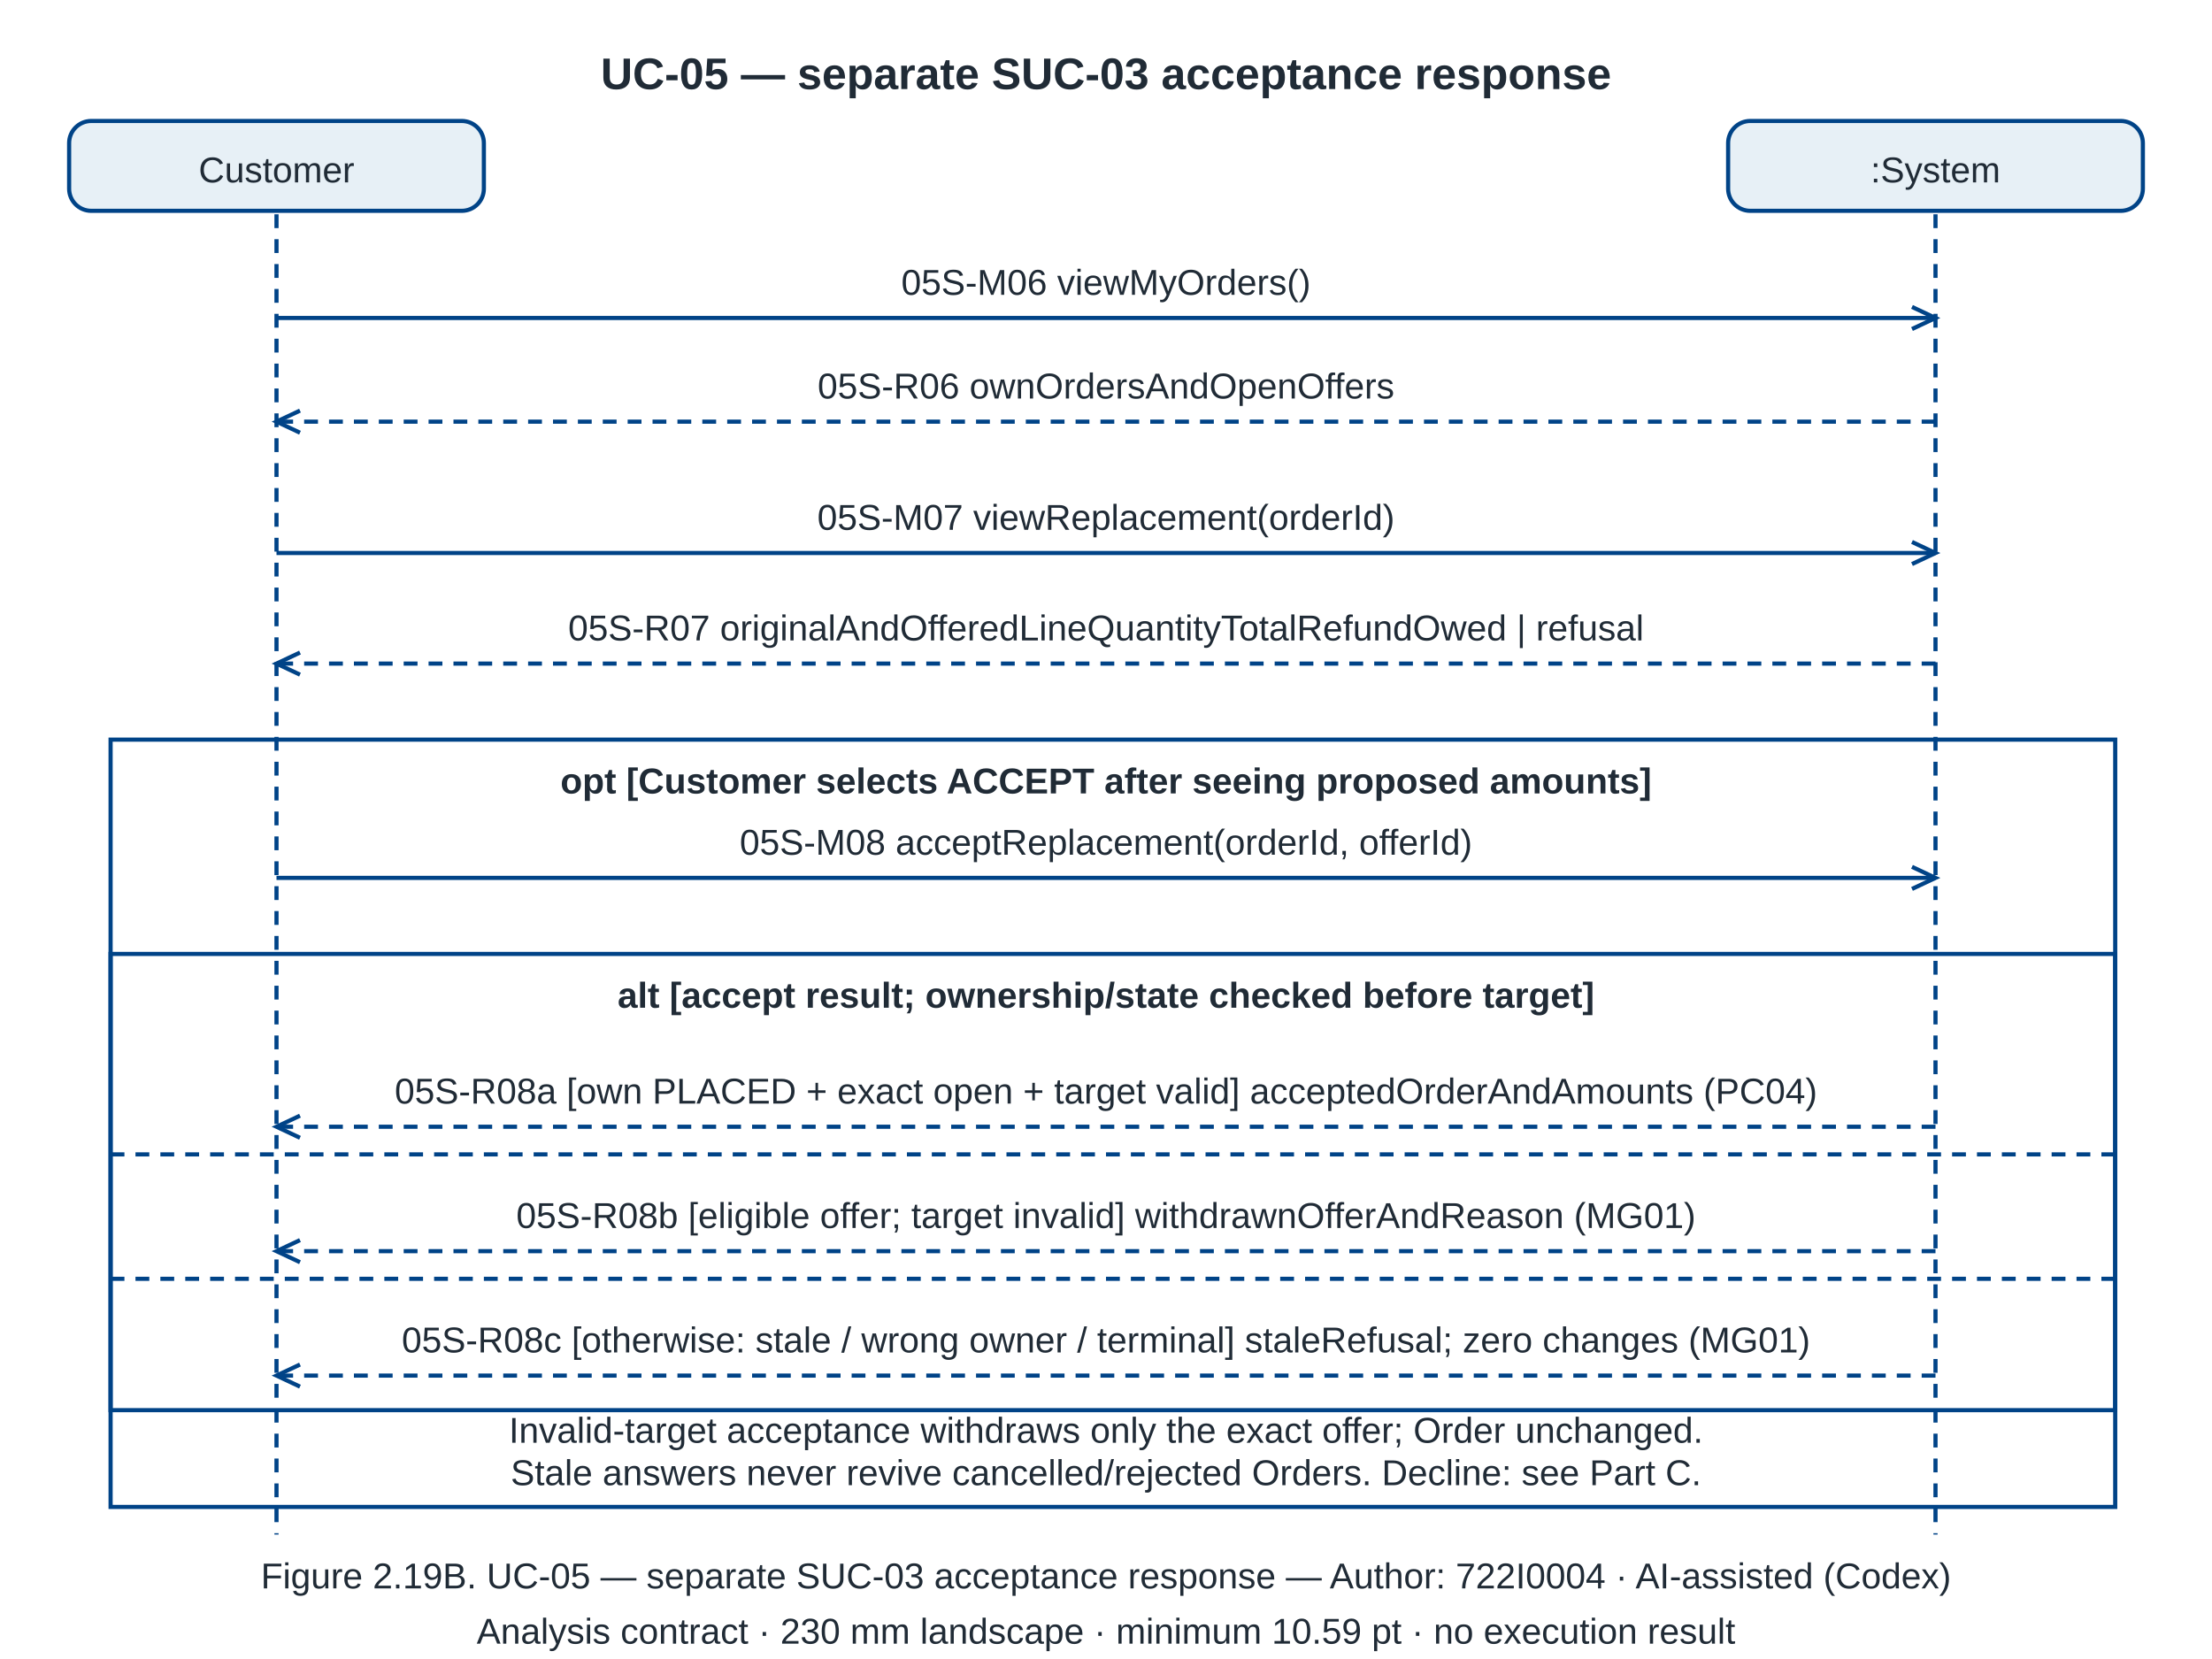
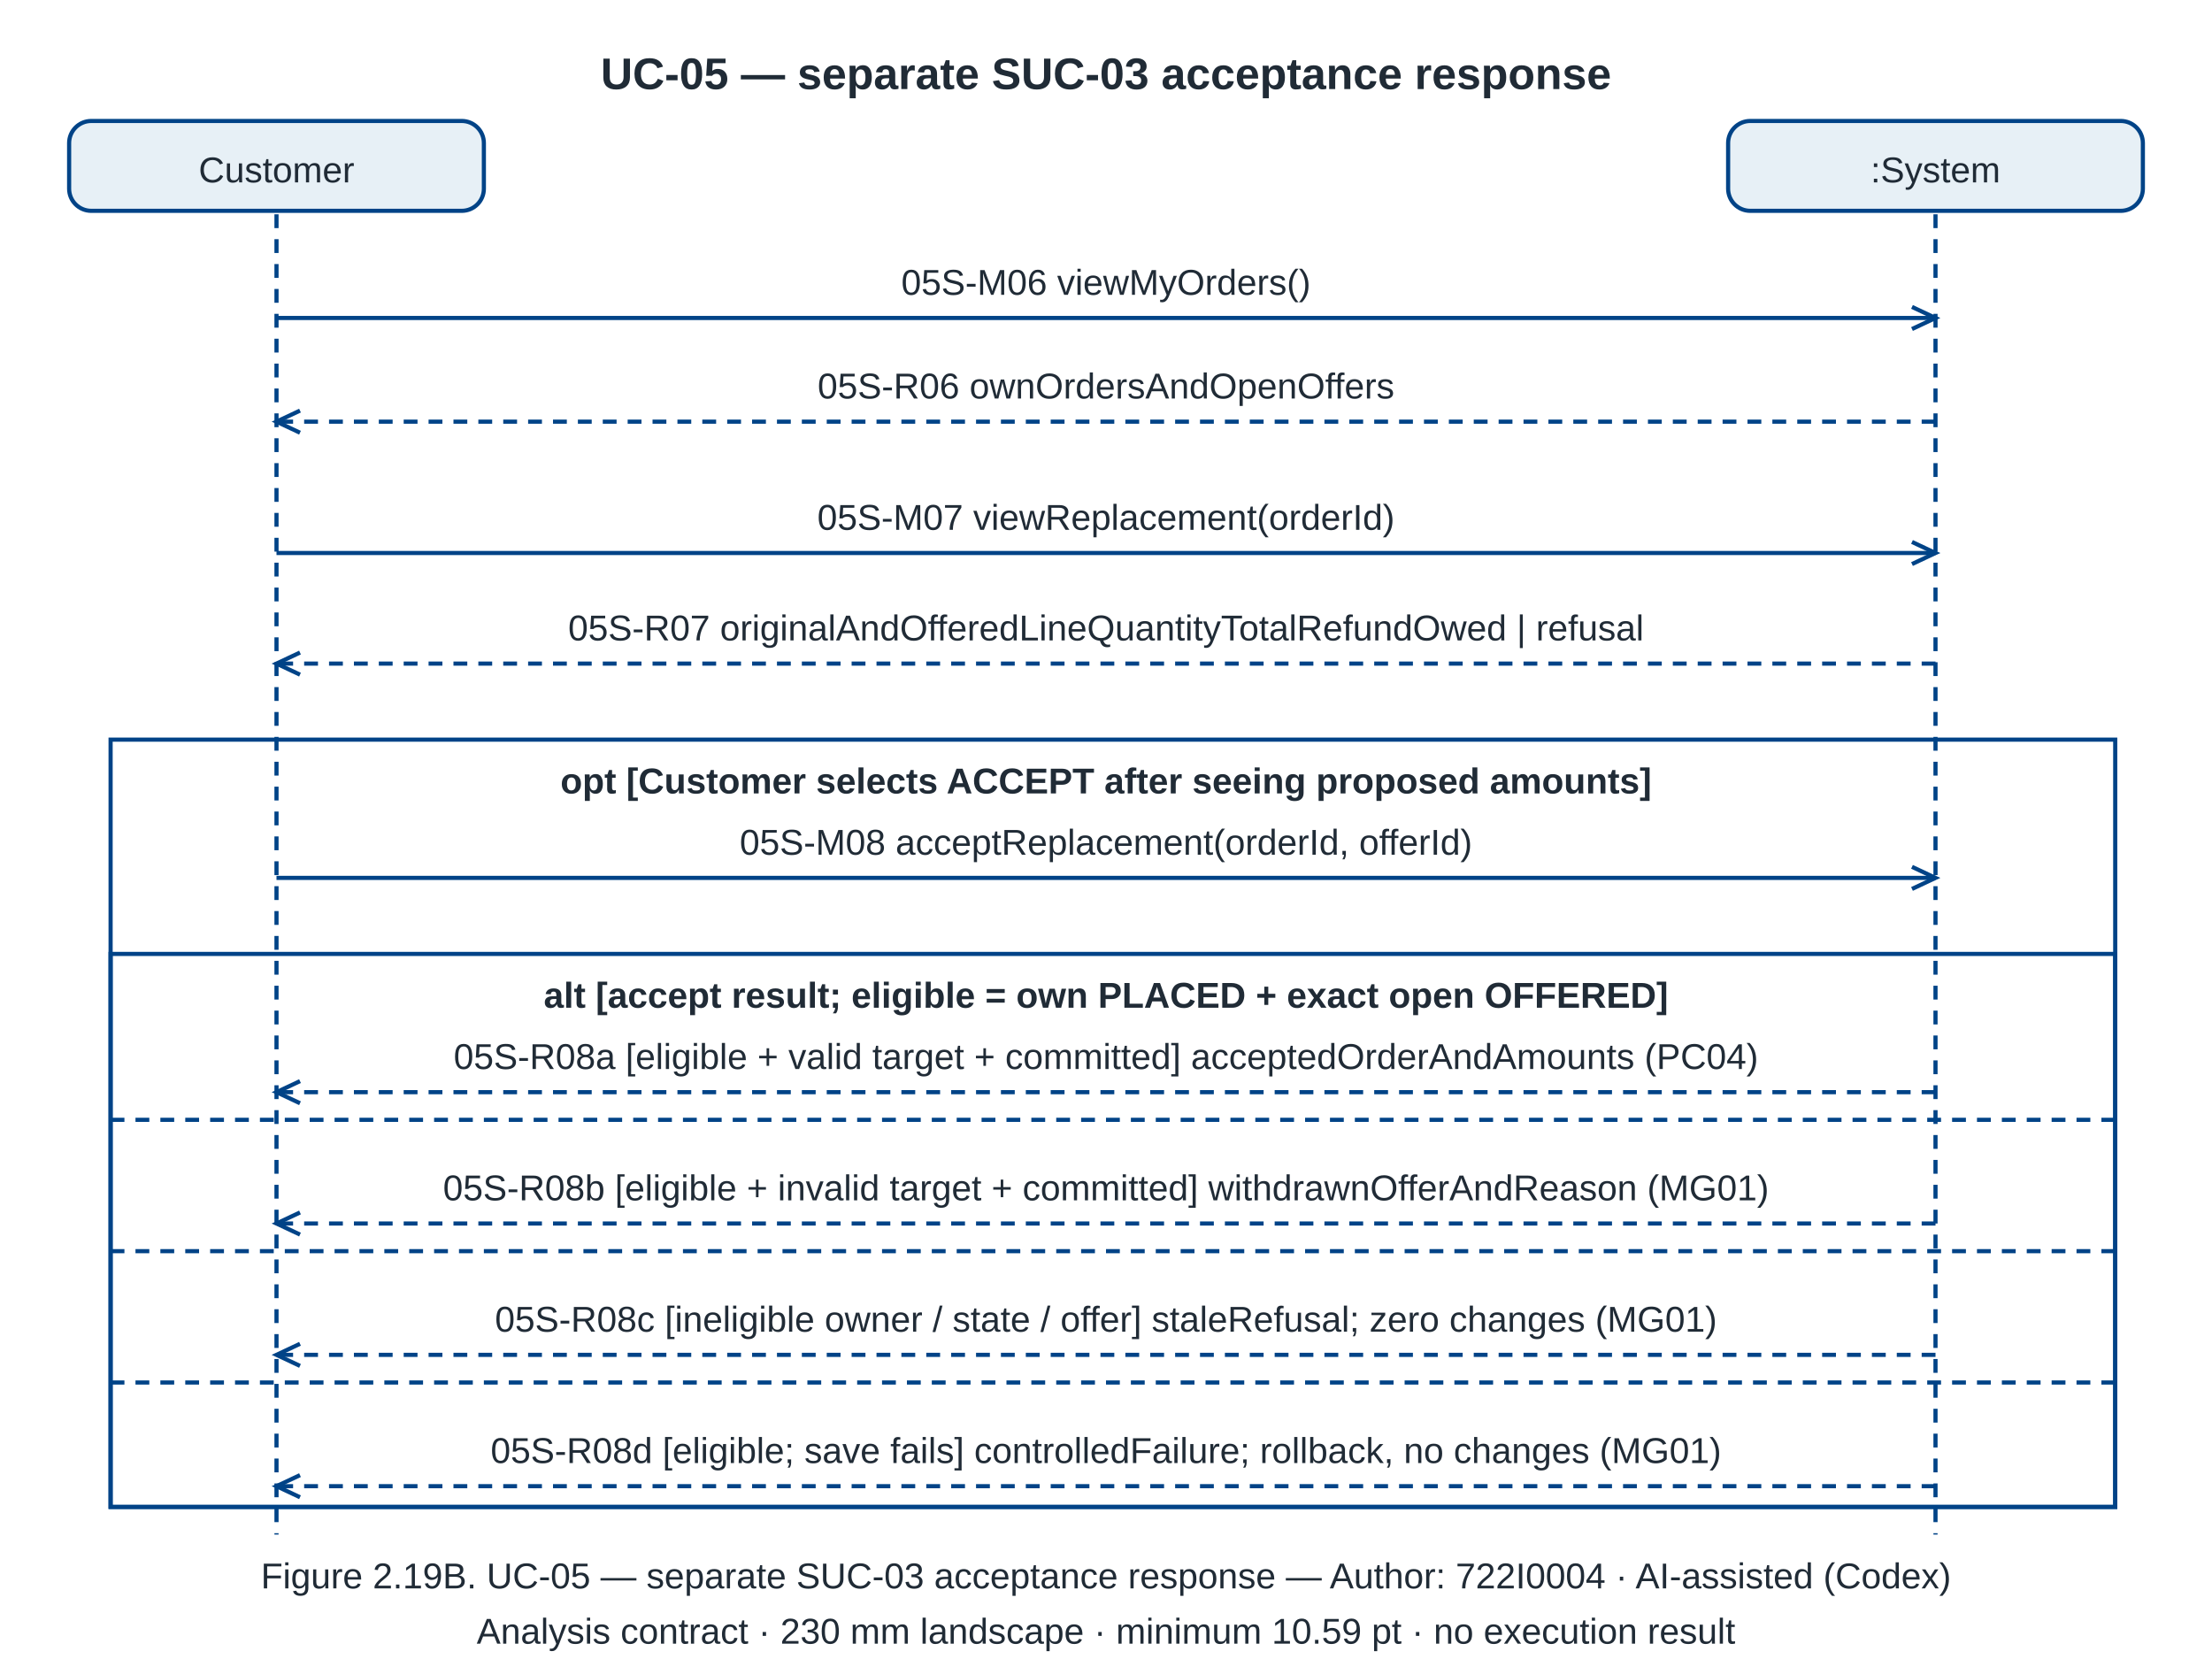
<svg xmlns="http://www.w3.org/2000/svg" width="1600" height="1200" viewBox="0 0 1600 1200">
  <rect width="100%" height="100%" fill="white" />
  <text x="800" y="64.44" text-anchor="middle" font-family="Arial" font-size="32" font-weight="bold" fill="#202B36">UC-05 — separate SUC-03 acceptance response</text>
  <text x="800" y="1148.92" text-anchor="middle" font-family="Arial" font-size="26" font-weight="normal" fill="#202B36">Figure 2.19B. UC-05 — separate SUC-03 acceptance response — Author: 722I0004 · AI-assisted (Codex)</text>
  <text x="800" y="1188.92" text-anchor="middle" font-family="Arial" font-size="26" font-weight="normal" fill="#202B36">Analysis contract · 230 mm landscape · minimum 10.59 pt · no execution result</text>
  <rect x="50.0" y="87.5" width="300" height="65" rx="16" fill="#E7F0F6" stroke="#004387" stroke-width="3" />
  <text x="200" y="131.92" text-anchor="middle" font-family="Arial" font-size="26" font-weight="normal" fill="#202B36">Customer</text>
  <rect x="1250.0" y="87.5" width="300" height="65" rx="16" fill="#E7F0F6" stroke="#004387" stroke-width="3" />
  <text x="1400" y="131.92" text-anchor="middle" font-family="Arial" font-size="26" font-weight="normal" fill="#202B36">:System</text>
  <polyline points="200,155 200,1110" fill="none" stroke="#004387" stroke-width="3" stroke-dasharray="10 8" />
  <polyline points="1400,155 1400,1110" fill="none" stroke="#004387" stroke-width="3" stroke-dasharray="10 8" />
  <polyline points="200,230 1400,230" fill="none" stroke="#004387" stroke-width="3" />
  <polyline points="1383.0,238.0 1400,230 1383.0,222.0" fill="none" stroke="#004387" stroke-width="3" />
  <rect x="645.945" y="187.32" width="308.109" height="32.68" fill="white" />
  <text x="800" y="213.24" text-anchor="middle" font-family="Arial" font-size="26" font-weight="normal" fill="#202B36">05S-M06 viewMyOrders()</text>
  <polyline points="1400,305 200,305" fill="none" stroke="#004387" stroke-width="3" stroke-dasharray="10 8" />
  <polyline points="217.0,297.0 200,305 217.0,313.0" fill="none" stroke="#004387" stroke-width="3" />
  <rect x="585.469" y="262.32" width="429.062" height="32.68" fill="white" />
  <text x="800" y="288.24" text-anchor="middle" font-family="Arial" font-size="26" font-weight="normal" fill="#202B36">05S-R06 ownOrdersAndOpenOffers</text>
  <polyline points="200,400 1400,400" fill="none" stroke="#004387" stroke-width="3" />
  <polyline points="1383.0,408.0 1400,400 1383.0,392.0" fill="none" stroke="#004387" stroke-width="3" />
  <rect x="585.242" y="357.32" width="429.516" height="32.68" fill="white" />
  <text x="800" y="383.24" text-anchor="middle" font-family="Arial" font-size="26" font-weight="normal" fill="#202B36">05S-M07 viewReplacement(orderId)</text>
  <polyline points="1400,480 200,480" fill="none" stroke="#004387" stroke-width="3" stroke-dasharray="10 8" />
  <polyline points="217.0,472.0 200,480 217.0,488.0" fill="none" stroke="#004387" stroke-width="3" />
  <rect x="405.078" y="437.32" width="789.844" height="32.68" fill="white" />
  <text x="800" y="463.24" text-anchor="middle" font-family="Arial" font-size="26" font-weight="normal" fill="#202B36">05S-R07 originalAndOfferedLineQuantityTotalRefundOwed | refusal</text>
  <rect x="80" y="535" width="1450" height="555" fill="none" stroke="#004387" stroke-width="3" />
  <rect x="399.469" y="548.0" width="801.062" height="32.68" fill="white" />
  <text x="800" y="573.92" text-anchor="middle" font-family="Arial" font-size="26" font-weight="bold" fill="#202B36">opt [Customer selects ACCEPT after seeing proposed amounts]</text>
  <polyline points="200,635 1400,635" fill="none" stroke="#004387" stroke-width="3" />
  <polyline points="1383.0,643.0 1400,635 1383.0,627.0" fill="none" stroke="#004387" stroke-width="3" />
  <rect x="529.141" y="592.32" width="541.719" height="32.68" fill="white" />
  <text x="800" y="618.24" text-anchor="middle" font-family="Arial" font-size="26" font-weight="normal" fill="#202B36">05S-M08 acceptReplacement(orderId, offerId)</text>
-   <rect x="80" y="690" width="1450" height="330" fill="none" stroke="#004387" stroke-width="3" />
-   <rect x="440.867" y="703.0" width="718.266" height="32.68" fill="white" />
-   <text x="800" y="728.92" text-anchor="middle" font-family="Arial" font-size="26" font-weight="bold" fill="#202B36">alt [accept result; ownership/state checked before target]</text>
-   <polyline points="80,835 1530,835" fill="none" stroke="#004387" stroke-width="3" stroke-dasharray="10 8" />
-   <polyline points="80,925 1530,925" fill="none" stroke="#004387" stroke-width="3" stroke-dasharray="10 8" />
-   <polyline points="1400,815 200,815" fill="none" stroke="#004387" stroke-width="3" stroke-dasharray="10 8" />
-   <polyline points="217.0,807.0 200,815 217.0,823.0" fill="none" stroke="#004387" stroke-width="3" />
-   <rect x="279.633" y="772.32" width="1040.734" height="32.68" fill="white" />
-   <text x="800" y="798.24" text-anchor="middle" font-family="Arial" font-size="26" font-weight="normal" fill="#202B36">05S-R08a [own PLACED + exact open + target valid] acceptedOrderAndAmounts (PC04)</text>
-   <polyline points="1400,905 200,905" fill="none" stroke="#004387" stroke-width="3" stroke-dasharray="10 8" />
-   <polyline points="217.0,897.0 200,905 217.0,913.0" fill="none" stroke="#004387" stroke-width="3" />
-   <rect x="367.547" y="862.32" width="864.906" height="32.68" fill="white" />
-   <text x="800" y="888.24" text-anchor="middle" font-family="Arial" font-size="26" font-weight="normal" fill="#202B36">05S-R08b [eligible offer; target invalid] withdrawnOfferAndReason (MG01)</text>
-   <polyline points="1400,995 200,995" fill="none" stroke="#004387" stroke-width="3" stroke-dasharray="10 8" />
-   <polyline points="217.0,987.0 200,995 217.0,1003.0" fill="none" stroke="#004387" stroke-width="3" />
-   <rect x="284.758" y="952.32" width="1030.484" height="32.68" fill="white" />
-   <text x="800" y="978.24" text-anchor="middle" font-family="Arial" font-size="26" font-weight="normal" fill="#202B36">05S-R08c [otherwise: stale / wrong owner / terminal] staleRefusal; zero changes (MG01)</text>
-   <text x="800" y="1043.58" text-anchor="middle" font-family="Arial" font-size="26" font-weight="normal" fill="#202B36">Invalid-target acceptance withdraws only the exact offer; Order unchanged.</text>
-   <text x="800" y="1074.26" text-anchor="middle" font-family="Arial" font-size="26" font-weight="normal" fill="#202B36">Stale answers never revive cancelled/rejected Orders. Decline: see Part C.</text>
+   <rect x="80" y="690" width="1450" height="400" fill="none" stroke="#004387" stroke-width="3" />
+   <rect x="387.422" y="703.0" width="825.156" height="32.68" fill="white" />
+   <text x="800" y="728.92" text-anchor="middle" font-family="Arial" font-size="26" font-weight="bold" fill="#202B36">alt [accept result; eligible = own PLACED + exact open OFFERED]</text>
+   <polyline points="80,810 1530,810" fill="none" stroke="#004387" stroke-width="3" stroke-dasharray="10 8" />
+   <polyline points="80,905 1530,905" fill="none" stroke="#004387" stroke-width="3" stroke-dasharray="10 8" />
+   <polyline points="80,1000 1530,1000" fill="none" stroke="#004387" stroke-width="3" stroke-dasharray="10 8" />
+   <polyline points="1400,790 200,790" fill="none" stroke="#004387" stroke-width="3" stroke-dasharray="10 8" />
+   <polyline points="217.0,782.0 200,790 217.0,798.0" fill="none" stroke="#004387" stroke-width="3" />
+   <rect x="322.273" y="747.32" width="955.453" height="32.68" fill="white" />
+   <text x="800" y="773.24" text-anchor="middle" font-family="Arial" font-size="26" font-weight="normal" fill="#202B36">05S-R08a [eligible + valid target + committed] acceptedOrderAndAmounts (PC04)</text>
+   <polyline points="1400,885 200,885" fill="none" stroke="#004387" stroke-width="3" stroke-dasharray="10 8" />
+   <polyline points="217.0,877.0 200,885 217.0,893.0" fill="none" stroke="#004387" stroke-width="3" />
+   <rect x="314.57" y="842.32" width="970.859" height="32.68" fill="white" />
+   <text x="800" y="868.24" text-anchor="middle" font-family="Arial" font-size="26" font-weight="normal" fill="#202B36">05S-R08b [eligible + invalid target + committed] withdrawnOfferAndReason (MG01)</text>
+   <polyline points="1400,980 200,980" fill="none" stroke="#004387" stroke-width="3" stroke-dasharray="10 8" />
+   <polyline points="217.0,972.0 200,980 217.0,988.0" fill="none" stroke="#004387" stroke-width="3" />
+   <rect x="352.156" y="937.32" width="895.688" height="32.68" fill="white" />
+   <text x="800" y="963.24" text-anchor="middle" font-family="Arial" font-size="26" font-weight="normal" fill="#202B36">05S-R08c [ineligible owner / state / offer] staleRefusal; zero changes (MG01)</text>
+   <polyline points="1400,1075 200,1075" fill="none" stroke="#004387" stroke-width="3" stroke-dasharray="10 8" />
+   <polyline points="217.0,1067.0 200,1075 217.0,1083.0" fill="none" stroke="#004387" stroke-width="3" />
+   <rect x="349.016" y="1032.32" width="901.969" height="32.68" fill="white" />
+   <text x="800" y="1058.24" text-anchor="middle" font-family="Arial" font-size="26" font-weight="normal" fill="#202B36">05S-R08d [eligible; save fails] controlledFailure; rollback, no changes (MG01)</text>
</svg>
